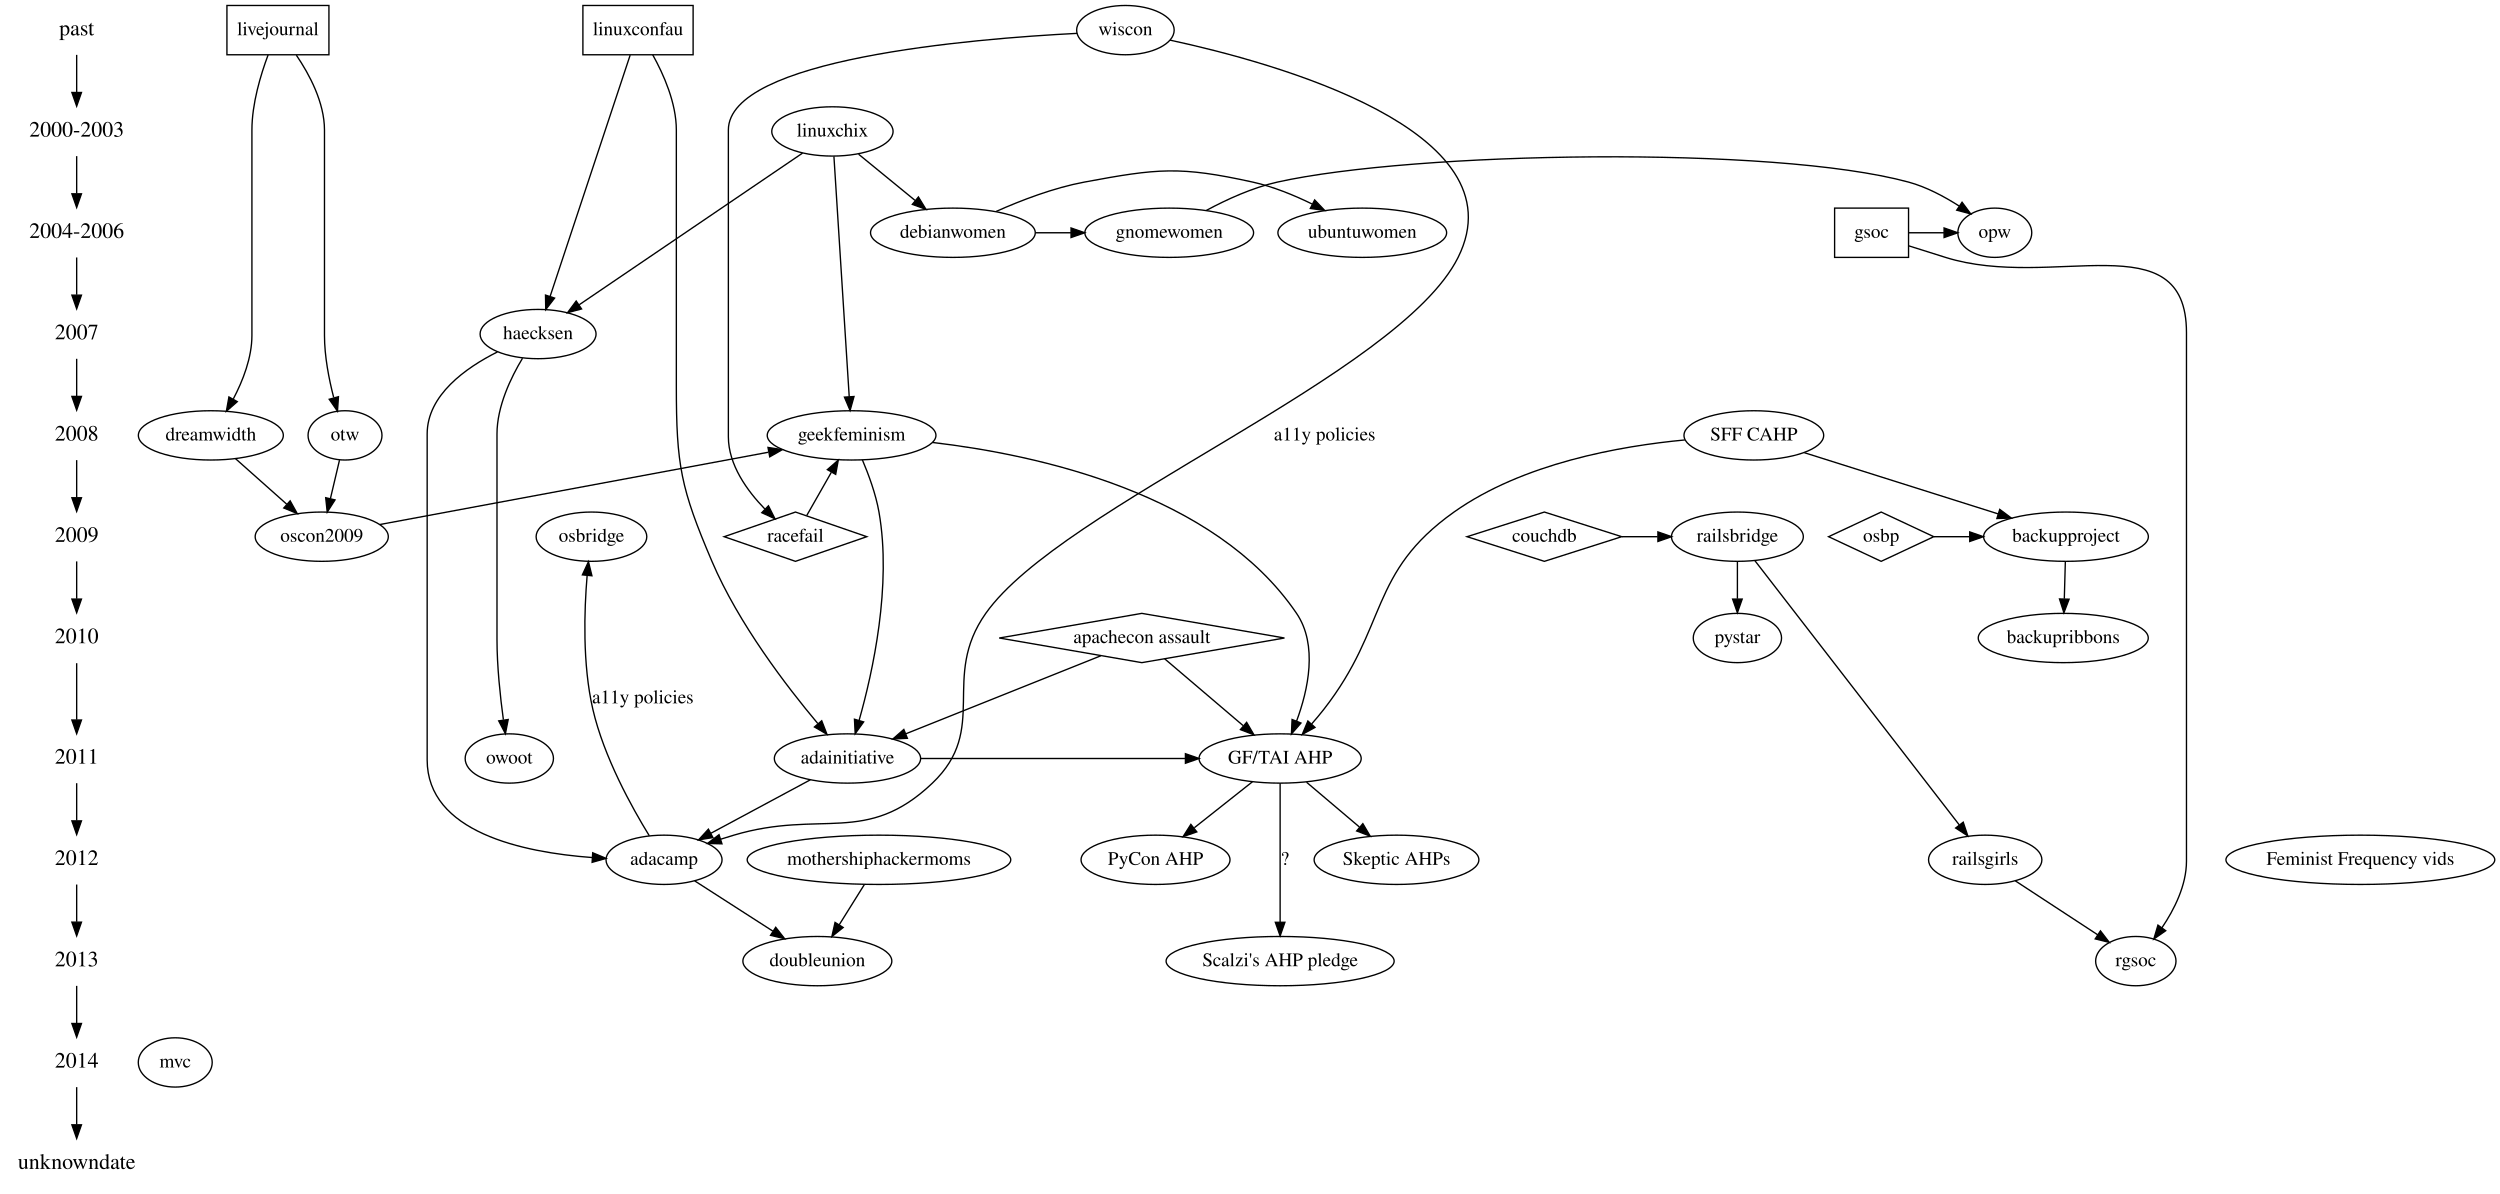
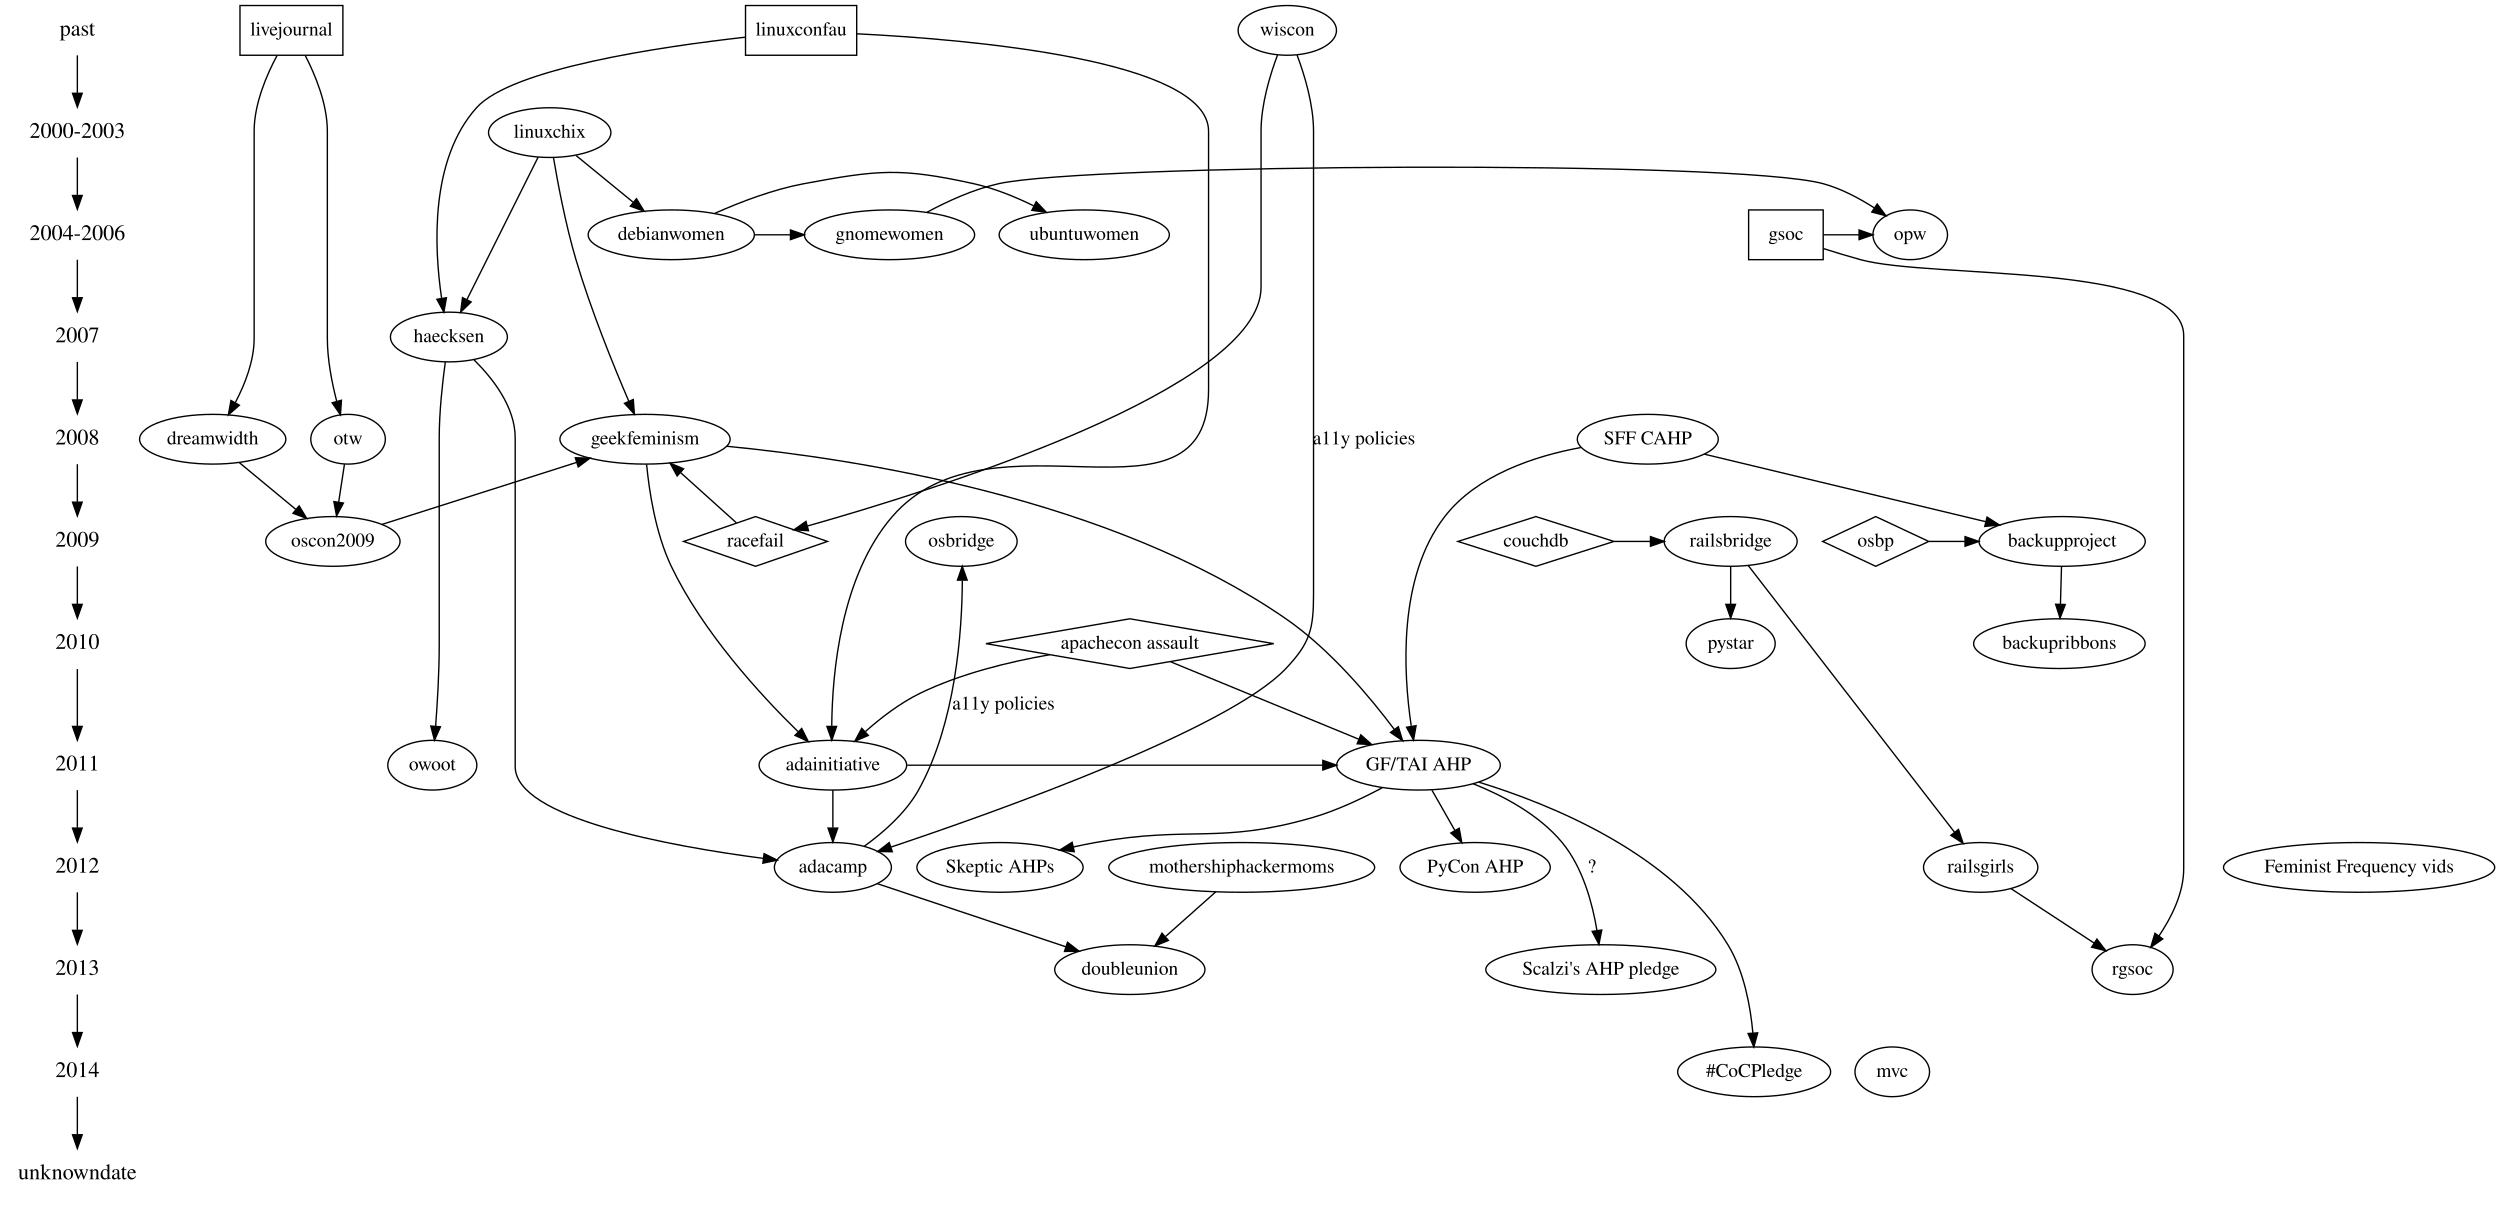
- <svg xmlns="http://www.w3.org/2000/svg" width="1826pt" height="872pt" viewBox="0.00 0.00 1826.00 872.00">
+ <svg xmlns="http://www.w3.org/2000/svg" width="1810pt" height="872pt" viewBox="0.00 0.00 1810.00 872.00">
  <g id="graph0" class="graph" transform="scale(1 1) rotate(0) translate(4 868)">
-     <polygon fill="white" stroke="white" points="-4,4 -4,-868 1822,-868 1822,4 -4,4" />
+     <polygon fill="white" stroke="white" points="-4,4 -4,-868 1806,-868 1806,4 -4,4" />
    <g id="node1" class="node">
      <text text-anchor="middle" x="52" y="-842.2" font-family="Times,serif" font-size="16.00">past</text>
    </g>
    <g id="node2" class="node">
      <text text-anchor="middle" x="52" y="-768.2" font-family="Times,serif" font-size="16.00">2000-2003</text>
    </g>
    <g id="edge1" class="edge">
      <path fill="none" stroke="black" d="M52,-827.937C52,-819.807 52,-809.876 52,-800.705" />
      <polygon fill="black" stroke="black" points="55.5,-800.441 52,-790.441 48.5,-800.441 55.5,-800.441" />
    </g>
    <g id="node3" class="node">
      <text text-anchor="middle" x="52" y="-694.2" font-family="Times,serif" font-size="16.00">2004-2006</text>
    </g>
    <g id="edge2" class="edge">
      <path fill="none" stroke="black" d="M52,-753.937C52,-745.807 52,-735.876 52,-726.705" />
      <polygon fill="black" stroke="black" points="55.5,-726.441 52,-716.441 48.5,-726.441 55.5,-726.441" />
    </g>
    <g id="node4" class="node">
      <text text-anchor="middle" x="52" y="-620.2" font-family="Times,serif" font-size="16.00">2007</text>
    </g>
    <g id="edge3" class="edge">
      <path fill="none" stroke="black" d="M52,-679.937C52,-671.807 52,-661.876 52,-652.705" />
      <polygon fill="black" stroke="black" points="55.5,-652.441 52,-642.441 48.5,-652.441 55.5,-652.441" />
    </g>
    <g id="node5" class="node">
      <text text-anchor="middle" x="52" y="-546.2" font-family="Times,serif" font-size="16.00">2008</text>
    </g>
    <g id="edge4" class="edge">
      <path fill="none" stroke="black" d="M52,-605.937C52,-597.807 52,-587.876 52,-578.705" />
      <polygon fill="black" stroke="black" points="55.5,-578.441 52,-568.441 48.5,-578.441 55.5,-578.441" />
    </g>
    <g id="node6" class="node">
      <text text-anchor="middle" x="52" y="-472.2" font-family="Times,serif" font-size="16.00">2009</text>
    </g>
    <g id="edge5" class="edge">
      <path fill="none" stroke="black" d="M52,-531.937C52,-523.807 52,-513.876 52,-504.705" />
      <polygon fill="black" stroke="black" points="55.5,-504.441 52,-494.441 48.5,-504.441 55.5,-504.441" />
    </g>
    <g id="node7" class="node">
      <text text-anchor="middle" x="52" y="-398.2" font-family="Times,serif" font-size="16.00">2010</text>
    </g>
    <g id="edge6" class="edge">
      <path fill="none" stroke="black" d="M52,-457.937C52,-449.807 52,-439.876 52,-430.705" />
      <polygon fill="black" stroke="black" points="55.5,-430.441 52,-420.441 48.5,-430.441 55.5,-430.441" />
    </g>
    <g id="node8" class="node">
      <text text-anchor="middle" x="52" y="-310.2" font-family="Times,serif" font-size="16.00">2011</text>
    </g>
    <g id="edge7" class="edge">
      <path fill="none" stroke="black" d="M52,-383.597C52,-371.746 52,-355.817 52,-342.292" />
      <polygon fill="black" stroke="black" points="55.5,-342.084 52,-332.084 48.5,-342.084 55.5,-342.084" />
    </g>
    <g id="node9" class="node">
      <text text-anchor="middle" x="52" y="-236.2" font-family="Times,serif" font-size="16.00">2012</text>
    </g>
    <g id="edge8" class="edge">
      <path fill="none" stroke="black" d="M52,-295.937C52,-287.807 52,-277.876 52,-268.705" />
      <polygon fill="black" stroke="black" points="55.5,-268.441 52,-258.441 48.5,-268.441 55.5,-268.441" />
    </g>
    <g id="node10" class="node">
      <text text-anchor="middle" x="52" y="-162.2" font-family="Times,serif" font-size="16.00">2013</text>
    </g>
    <g id="edge9" class="edge">
      <path fill="none" stroke="black" d="M52,-221.937C52,-213.807 52,-203.876 52,-194.705" />
      <polygon fill="black" stroke="black" points="55.5,-194.441 52,-184.441 48.5,-194.441 55.5,-194.441" />
    </g>
    <g id="node11" class="node">
      <text text-anchor="middle" x="52" y="-88.2" font-family="Times,serif" font-size="16.00">2014</text>
    </g>
    <g id="edge10" class="edge">
      <path fill="none" stroke="black" d="M52,-147.937C52,-139.807 52,-129.876 52,-120.705" />
      <polygon fill="black" stroke="black" points="55.5,-120.441 52,-110.441 48.5,-120.441 55.5,-120.441" />
    </g>
    <g id="node12" class="node">
      <text text-anchor="middle" x="52" y="-14.2" font-family="Times,serif" font-size="16.00">unknowndate</text>
    </g>
    <g id="edge11" class="edge">
      <path fill="none" stroke="black" d="M52,-73.937C52,-65.807 52,-55.876 52,-46.705" />
      <polygon fill="black" stroke="black" points="55.5,-46.441 52,-36.441 48.5,-46.441 55.5,-46.441" />
    </g>
    <g id="node13" class="node">
-       <polygon fill="none" stroke="black" points="236.25,-864 161.75,-864 161.75,-828 236.25,-828 236.25,-864" />
-       <text text-anchor="middle" x="199" y="-842.3" font-family="Times,serif" font-size="14.00">livejournal</text>
+       <polygon fill="none" stroke="black" points="244.25,-864 169.75,-864 169.75,-828 244.25,-828 244.25,-864" />
+       <text text-anchor="middle" x="207" y="-842.3" font-family="Times,serif" font-size="14.00">livejournal</text>
    </g>
    <g id="node25" class="node">
      <ellipse fill="none" stroke="black" cx="150" cy="-550" rx="52.944" ry="18" />
      <text text-anchor="middle" x="150" y="-546.3" font-family="Times,serif" font-size="14.00">dreamwidth</text>
    </g>
-     <g id="edge47" class="edge">
-       <path fill="none" stroke="black" d="M191.817,-827.875C186.436,-813.493 180,-792.263 180,-773 180,-773 180,-773 180,-623 180,-606.764 173.419,-589.943 166.422,-576.646" />
+     <g id="edge48" class="edge">
+       <path fill="none" stroke="black" d="M196.638,-827.918C189.024,-813.735 180,-792.758 180,-773 180,-773 180,-773 180,-623 180,-606.764 173.419,-589.943 166.422,-576.646" />
      <polygon fill="black" stroke="black" points="169.305,-574.633 161.342,-567.645 163.209,-578.074 169.305,-574.633" />
    </g>
    <g id="node26" class="node">
      <ellipse fill="none" stroke="black" cx="248" cy="-550" rx="27" ry="18" />
      <text text-anchor="middle" x="248" y="-546.3" font-family="Times,serif" font-size="14.00">otw</text>
    </g>
-     <g id="edge48" class="edge">
-       <path fill="none" stroke="black" d="M212.438,-827.723C221.941,-813.763 233,-793.183 233,-773 233,-773 233,-773 233,-623 233,-607.787 236.249,-591.138 239.723,-577.686" />
+     <g id="edge49" class="edge">
+       <path fill="none" stroke="black" d="M216.978,-827.871C224.31,-813.66 233,-792.669 233,-773 233,-773 233,-773 233,-623 233,-607.787 236.249,-591.138 239.723,-577.686" />
      <polygon fill="black" stroke="black" points="243.201,-578.242 242.5,-567.671 236.455,-576.372 243.201,-578.242" />
    </g>
    <g id="node14" class="node">
-       <ellipse fill="none" stroke="black" cx="818" cy="-846" rx="35.619" ry="18" />
-       <text text-anchor="middle" x="818" y="-842.3" font-family="Times,serif" font-size="14.00">wiscon</text>
+       <ellipse fill="none" stroke="black" cx="928" cy="-846" rx="35.619" ry="18" />
+       <text text-anchor="middle" x="928" y="-842.3" font-family="Times,serif" font-size="14.00">wiscon</text>
    </g>
    <g id="node28" class="node">
-       <polygon fill="none" stroke="black" points="577,-494 524.911,-476 577,-458 629.089,-476 577,-494" />
-       <text text-anchor="middle" x="577" y="-472.3" font-family="Times,serif" font-size="14.00">racefail</text>
+       <polygon fill="none" stroke="black" points="543,-494 490.911,-476 543,-458 595.089,-476 543,-494" />
+       <text text-anchor="middle" x="543" y="-472.3" font-family="Times,serif" font-size="14.00">racefail</text>
+     </g>
+     <g id="edge47" class="edge">
+       <path fill="none" stroke="black" d="M920.925,-828.164C915.523,-813.778 909,-792.392 909,-773 909,-773 909,-773 909,-660 909,-587.16 674.159,-513.593 580.704,-487.201" />
+       <polygon fill="black" stroke="black" points="581.383,-483.756 570.81,-484.434 579.498,-490.498 581.383,-483.756" />
+     </g>
+     <g id="node39" class="node">
+       <ellipse fill="none" stroke="black" cx="599" cy="-240" rx="42.37" ry="18" />
+       <text text-anchor="middle" x="599" y="-236.3" font-family="Times,serif" font-size="14.00">adacamp</text>
+     </g>
+     <g id="edge29" class="edge">
+       <path fill="none" stroke="black" d="M935.075,-828.164C940.477,-813.778 947,-792.392 947,-773 947,-773 947,-773 947,-438 947,-412.407 944.579,-402.6 927,-384 885.774,-340.379 719.903,-281.135 641.046,-254.706" />
+       <polygon fill="black" stroke="black" points="642.016,-251.34 631.423,-251.499 639.803,-257.981 642.016,-251.34" />
+       <text text-anchor="middle" x="983.5" y="-546.3" font-family="Times,serif" font-size="14.00">a11y policies</text>
+     </g>
+     <g id="node15" class="node">
+       <polygon fill="none" stroke="black" points="616.25,-864 535.75,-864 535.75,-828 616.25,-828 616.25,-864" />
+       <text text-anchor="middle" x="576" y="-842.3" font-family="Times,serif" font-size="14.00">linuxconfau</text>
+     </g>
+     <g id="node22" class="node">
+       <ellipse fill="none" stroke="black" cx="321" cy="-624" rx="42.346" ry="18" />
+       <text text-anchor="middle" x="321" y="-620.3" font-family="Times,serif" font-size="14.00">haecksen</text>
+     </g>
+     <g id="edge40" class="edge">
+       <path fill="none" stroke="black" d="M535.32,-841.043C475.084,-834.301 366.519,-818.472 341,-790 307.14,-752.222 310.355,-688.511 315.691,-652.305" />
+       <polygon fill="black" stroke="black" points="319.215,-652.445 317.377,-642.011 312.307,-651.314 319.215,-652.445" />
+     </g>
+     <g id="node36" class="node">
+       <ellipse fill="none" stroke="black" cx="599" cy="-314" rx="53.418" ry="18" />
+       <text text-anchor="middle" x="599" y="-310.3" font-family="Times,serif" font-size="14.00">adainitiative</text>
+     </g>
+     <g id="edge16" class="edge">
+       <path fill="none" stroke="black" d="M616.4,-843.534C697.193,-839.498 871,-824.796 871,-773 871,-773 871,-773 871,-586 871,-476.316 713.685,-577.018 642,-494 604.738,-450.847 598.527,-380.916 598.186,-342.481" />
+       <polygon fill="black" stroke="black" points="601.688,-342.091 598.232,-332.076 594.688,-342.06 601.688,-342.091" />
+     </g>
+     <g id="node16" class="node">
+       <ellipse fill="none" stroke="black" cx="394" cy="-772" rx="44.295" ry="18" />
+       <text text-anchor="middle" x="394" y="-768.3" font-family="Times,serif" font-size="14.00">linuxchix</text>
+     </g>
+     <g id="node21" class="node">
+       <ellipse fill="none" stroke="black" cx="482" cy="-698" rx="60.167" ry="18" />
+       <text text-anchor="middle" x="482" y="-694.3" font-family="Times,serif" font-size="14.00">debianwomen</text>
+     </g>
+     <g id="edge33" class="edge">
+       <path fill="none" stroke="black" d="M413.095,-755.377C425.151,-745.513 440.927,-732.605 454.341,-721.63" />
+       <polygon fill="black" stroke="black" points="456.81,-724.132 462.333,-715.091 452.377,-718.715 456.81,-724.132" />
+     </g>
+     <g id="edge39" class="edge">
+       <path fill="none" stroke="black" d="M385.626,-754.252C372.987,-728.975 348.933,-680.865 334.002,-651.004" />
+       <polygon fill="black" stroke="black" points="337.104,-649.381 329.501,-642.002 330.843,-652.512 337.104,-649.381" />
+     </g>
+     <g id="node24" class="node">
+       <ellipse fill="none" stroke="black" cx="463" cy="-550" rx="61.616" ry="18" />
+       <text text-anchor="middle" x="463" y="-546.3" font-family="Times,serif" font-size="14.00">geekfeminism</text>
+     </g>
+     <g id="edge12" class="edge">
+       <path fill="none" stroke="black" d="M396.687,-754.023C399.802,-735.588 405.487,-705.38 413,-680 423.713,-643.808 440.114,-603.442 451.183,-577.663" />
+       <polygon fill="black" stroke="black" points="454.514,-578.779 455.283,-568.212 448.092,-575.993 454.514,-578.779" />
+     </g>
+     <g id="node17" class="node">
+       <polygon fill="none" stroke="black" points="1316,-716 1262,-716 1262,-680 1316,-680 1316,-716" />
+       <text text-anchor="middle" x="1289" y="-694.3" font-family="Times,serif" font-size="14.00">gsoc</text>
+     </g>
+     <g id="node18" class="node">
+       <ellipse fill="none" stroke="black" cx="1379" cy="-698" rx="27" ry="18" />
+       <text text-anchor="middle" x="1379" y="-694.3" font-family="Times,serif" font-size="14.00">opw</text>
+     </g>
+     <g id="edge38" class="edge">
+       <path fill="none" stroke="black" d="M1316.07,-698C1324.67,-698 1333.27,-698 1341.87,-698" />
+       <polygon fill="black" stroke="black" points="1341.96,-701.5 1351.96,-698 1341.96,-694.5 1341.96,-701.5" />
+     </g>
+     <g id="node45" class="node">
+       <ellipse fill="none" stroke="black" cx="1540" cy="-166" rx="29.348" ry="18" />
+       <text text-anchor="middle" x="1540" y="-162.3" font-family="Times,serif" font-size="14.00">rgsoc</text>
    </g>
    <g id="edge46" class="edge">
-       <path fill="none" stroke="black" d="M782.73,-843.633C705.445,-839.678 528,-824.941 528,-773 528,-773 528,-773 528,-549 528,-528.524 541.712,-509.563 554.629,-496.245" />
-       <polygon fill="black" stroke="black" points="557.276,-498.553 562.032,-489.086 552.41,-493.521 557.276,-498.553" />
-     </g>
-     <g id="node39" class="node">
-       <ellipse fill="none" stroke="black" cx="481" cy="-240" rx="42.37" ry="18" />
-       <text text-anchor="middle" x="481" y="-236.3" font-family="Times,serif" font-size="14.00">adacamp</text>
+       <path fill="none" stroke="black" d="M1316.08,-688.044C1324.65,-685.325 1334.19,-682.42 1343,-680 1394.51,-665.859 1577,-678.417 1577,-625 1577,-625 1577,-625 1577,-239 1577,-221.361 1568.11,-203.712 1559.04,-190.302" />
+       <polygon fill="black" stroke="black" points="1561.84,-188.202 1553.15,-182.145 1556.17,-192.301 1561.84,-188.202" />
+     </g>
+     <g id="node19" class="node">
+       <ellipse fill="none" stroke="black" cx="781" cy="-698" rx="61.616" ry="18" />
+       <text text-anchor="middle" x="781" y="-694.3" font-family="Times,serif" font-size="14.00">ubuntuwomen</text>
+     </g>
+     <g id="node20" class="node">
+       <ellipse fill="none" stroke="black" cx="640" cy="-698" rx="61.616" ry="18" />
+       <text text-anchor="middle" x="640" y="-694.3" font-family="Times,serif" font-size="14.00">gnomewomen</text>
+     </g>
+     <g id="edge37" class="edge">
+       <path fill="none" stroke="black" d="M667.089,-714.306C681.869,-722.253 700.817,-730.953 719,-735 783.749,-749.412 1251.99,-752.406 1316,-735 1329,-731.464 1342.07,-724.489 1352.9,-717.54" />
+       <polygon fill="black" stroke="black" points="1355.09,-720.281 1361.42,-711.784 1351.18,-714.48 1355.09,-720.281" />
+     </g>
+     <g id="edge34" class="edge">
+       <path fill="none" stroke="black" d="M513.574,-713.556C531.898,-721.713 555.698,-730.851 578,-735 631.745,-744.999 647.611,-746.748 701,-735 715.792,-731.745 731.104,-725.476 744.324,-719.011" />
+       <polygon fill="black" stroke="black" points="746.225,-721.97 753.542,-714.308 743.044,-715.734 746.225,-721.97" />
+     </g>
+     <g id="edge35" class="edge">
+       <path fill="none" stroke="black" d="M542.484,-698C551.063,-698 559.642,-698 568.22,-698" />
+       <polygon fill="black" stroke="black" points="568.291,-701.5 578.291,-698 568.291,-694.5 568.291,-701.5" />
+     </g>
+     <g id="node38" class="node">
+       <ellipse fill="none" stroke="black" cx="309" cy="-314" rx="32.246" ry="18" />
+       <text text-anchor="middle" x="309" y="-310.3" font-family="Times,serif" font-size="14.00">owoot</text>
+     </g>
+     <g id="edge36" class="edge">
+       <path fill="none" stroke="black" d="M318.393,-605.879C316.403,-591.32 314,-569.838 314,-551 314,-551 314,-551 314,-401 314,-381.371 312.686,-359.263 311.405,-342.379" />
+       <polygon fill="black" stroke="black" points="314.87,-341.804 310.582,-332.116 307.892,-342.364 314.87,-341.804" />
+     </g>
+     <g id="edge41" class="edge">
+       <path fill="none" stroke="black" d="M339.147,-607.511C352.74,-594.103 369,-573.384 369,-551 369,-551 369,-551 369,-313 369,-275.639 480.925,-255.366 548.619,-246.521" />
+       <polygon fill="black" stroke="black" points="549.193,-249.977 558.674,-245.248 548.313,-243.032 549.193,-249.977" />
+     </g>
+     <g id="node23" class="node">
+       <ellipse fill="none" stroke="black" cx="1189" cy="-550" rx="51.019" ry="18" />
+       <text text-anchor="middle" x="1189" y="-546.3" font-family="Times,serif" font-size="14.00">SFF CAHP</text>
+     </g>
+     <g id="node32" class="node">
+       <ellipse fill="none" stroke="black" cx="1489" cy="-476" rx="60.167" ry="18" />
+       <text text-anchor="middle" x="1489" y="-472.3" font-family="Times,serif" font-size="14.00">backupproject</text>
+     </g>
+     <g id="edge22" class="edge">
+       <path fill="none" stroke="black" d="M1230.08,-539.14C1282.88,-526.47 1374.72,-504.428 1433.63,-490.288" />
+       <polygon fill="black" stroke="black" points="1434.61,-493.654 1443.51,-487.917 1432.97,-486.847 1434.61,-493.654" />
+     </g>
+     <g id="node37" class="node">
+       <ellipse fill="none" stroke="black" cx="1023" cy="-314" rx="59.217" ry="18" />
+       <text text-anchor="middle" x="1023" y="-310.3" font-family="Times,serif" font-size="14.00">GF/TAI AHP</text>
+     </g>
+     <g id="edge20" class="edge">
+       <path fill="none" stroke="black" d="M1140.55,-543.995C1107.44,-537.873 1065.45,-524.262 1042,-494 1007.94,-450.046 1012.05,-380.717 1017.72,-342.522" />
+       <polygon fill="black" stroke="black" points="1021.25,-342.609 1019.41,-332.175 1014.34,-341.48 1021.25,-342.609" />
+     </g>
+     <g id="edge15" class="edge">
+       <path fill="none" stroke="black" d="M464.143,-531.787C465.944,-512.885 470.518,-482.027 482,-458 504.784,-410.321 546.695,-364.789 573.681,-338.385" />
+       <polygon fill="black" stroke="black" points="576.428,-340.598 581.203,-331.141 571.572,-335.556 576.428,-340.598" />
+     </g>
+     <g id="edge18" class="edge">
+       <path fill="none" stroke="black" d="M522.042,-544.911C615.589,-535.895 800.238,-507.543 927,-420 959.039,-397.873 988.022,-363.182 1005.56,-339.791" />
+       <polygon fill="black" stroke="black" points="1008.39,-341.858 1011.49,-331.728 1002.75,-337.711 1008.39,-341.858" />
+     </g>
+     <g id="node27" class="node">
+       <ellipse fill="none" stroke="black" cx="237" cy="-476" rx="48.618" ry="18" />
+       <text text-anchor="middle" x="237" y="-472.3" font-family="Times,serif" font-size="14.00">oscon2009</text>
+     </g>
+     <g id="edge50" class="edge">
+       <path fill="none" stroke="black" d="M169.308,-533.021C181.33,-523.071 196.968,-510.13 210.183,-499.193" />
+       <polygon fill="black" stroke="black" points="212.573,-501.759 218.045,-492.687 208.11,-496.366 212.573,-501.759" />
+     </g>
+     <g id="edge51" class="edge">
+       <path fill="none" stroke="black" d="M245.393,-531.937C244.138,-523.719 242.601,-513.66 241.187,-504.406" />
+       <polygon fill="black" stroke="black" points="244.635,-503.797 239.665,-494.441 237.715,-504.855 244.635,-503.797" />
+     </g>
+     <g id="edge52" class="edge">
+       <path fill="none" stroke="black" d="M272.399,-488.278C310.337,-500.364 370.848,-519.642 413.494,-533.228" />
+       <polygon fill="black" stroke="black" points="412.525,-536.593 423.116,-536.294 414.65,-529.923 412.525,-536.593" />
+     </g>
+     <g id="edge13" class="edge">
+       <path fill="none" stroke="black" d="M529.154,-489.462C518.045,-499.459 502.146,-513.768 488.719,-525.853" />
+       <polygon fill="black" stroke="black" points="486.245,-523.371 481.153,-532.662 490.928,-528.574 486.245,-523.371" />
+     </g>
+     <g id="node29" class="node">
+       <polygon fill="none" stroke="black" points="1108,-494 1051.52,-476 1108,-458 1164.48,-476 1108,-494" />
+       <text text-anchor="middle" x="1108" y="-472.3" font-family="Times,serif" font-size="14.00">couchdb</text>
+     </g>
+     <g id="node30" class="node">
+       <ellipse fill="none" stroke="black" cx="1249" cy="-476" rx="48.144" ry="18" />
+       <text text-anchor="middle" x="1249" y="-472.3" font-family="Times,serif" font-size="14.00">railsbridge</text>
+     </g>
+     <g id="edge42" class="edge">
+       <path fill="none" stroke="black" d="M1164.73,-476C1173.41,-476 1182.08,-476 1190.76,-476" />
+       <polygon fill="black" stroke="black" points="1190.94,-479.5 1200.94,-476 1190.94,-472.5 1190.94,-479.5" />
+     </g>
+     <g id="node40" class="node">
+       <ellipse fill="none" stroke="black" cx="1430" cy="-240" rx="41.394" ry="18" />
+       <text text-anchor="middle" x="1430" y="-236.3" font-family="Times,serif" font-size="14.00">railsgirls</text>
+     </g>
+     <g id="edge44" class="edge">
+       <path fill="none" stroke="black" d="M1261.73,-458.546C1293.08,-418.015 1374.15,-313.199 1411.12,-265.403" />
+       <polygon fill="black" stroke="black" points="1413.94,-267.488 1417.29,-257.436 1408.4,-263.205 1413.94,-267.488" />
+     </g>
+     <g id="node50" class="node">
+       <ellipse fill="none" stroke="black" cx="1249" cy="-402" rx="32.246" ry="18" />
+       <text text-anchor="middle" x="1249" y="-398.3" font-family="Times,serif" font-size="14.00">pystar</text>
+     </g>
+     <g id="edge43" class="edge">
+       <path fill="none" stroke="black" d="M1249,-457.937C1249,-449.807 1249,-439.876 1249,-430.705" />
+       <polygon fill="black" stroke="black" points="1252.5,-430.441 1249,-420.441 1245.5,-430.441 1252.5,-430.441" />
+     </g>
+     <g id="node31" class="node">
+       <polygon fill="none" stroke="black" points="1354,-494 1315.59,-476 1354,-458 1392.41,-476 1354,-494" />
+       <text text-anchor="middle" x="1354" y="-472.3" font-family="Times,serif" font-size="14.00">osbp</text>
+     </g>
+     <g id="edge21" class="edge">
+       <path fill="none" stroke="black" d="M1392.5,-476C1401.17,-476 1409.84,-476 1418.51,-476" />
+       <polygon fill="black" stroke="black" points="1418.69,-479.5 1428.69,-476 1418.69,-472.5 1418.69,-479.5" />
+     </g>
+     <g id="node35" class="node">
+       <ellipse fill="none" stroke="black" cx="1487" cy="-402" rx="62.092" ry="18" />
+       <text text-anchor="middle" x="1487" y="-398.3" font-family="Times,serif" font-size="14.00">backupribbons</text>
+     </g>
+     <g id="edge23" class="edge">
+       <path fill="none" stroke="black" d="M1488.53,-457.937C1488.3,-449.807 1488.02,-439.876 1487.77,-430.705" />
+       <polygon fill="black" stroke="black" points="1491.26,-430.34 1487.48,-420.441 1484.26,-430.534 1491.26,-430.34" />
+     </g>
+     <g id="node33" class="node">
+       <ellipse fill="none" stroke="black" cx="692" cy="-476" rx="40.42" ry="18" />
+       <text text-anchor="middle" x="692" y="-472.3" font-family="Times,serif" font-size="14.00">osbridge</text>
+     </g>
+     <g id="node34" class="node">
+       <polygon fill="none" stroke="black" points="814,-420 709.823,-402 814,-384 918.177,-402 814,-420" />
+       <text text-anchor="middle" x="814" y="-398.3" font-family="Times,serif" font-size="14.00">apachecon assault</text>
+     </g>
+     <g id="edge14" class="edge">
+       <path fill="none" stroke="black" d="M755.982,-393.977C726.73,-388.886 691.334,-380.294 662,-366 647.647,-359.006 633.641,-348.194 622.495,-338.321" />
+       <polygon fill="black" stroke="black" points="624.653,-335.551 614.919,-331.367 619.919,-340.708 624.653,-335.551" />
+     </g>
+     <g id="edge17" class="edge">
+       <path fill="none" stroke="black" d="M843.501,-388.861C879.023,-374.244 938.982,-349.572 979.738,-332.802" />
+       <polygon fill="black" stroke="black" points="981.232,-335.972 989.147,-328.93 978.568,-329.498 981.232,-335.972" />
+     </g>
+     <g id="edge19" class="edge">
+       <path fill="none" stroke="black" d="M652.828,-314C753.117,-314 853.407,-314 953.696,-314" />
+       <polygon fill="black" stroke="black" points="953.715,-317.5 963.715,-314 953.715,-310.5 953.715,-317.5" />
    </g>
    <g id="edge28" class="edge">
-       <path fill="none" stroke="black" d="M850.591,-838.685C926.883,-822.233 1107.24,-772.756 1061,-680 1018.17,-594.085 771.376,-498.419 716,-420 682.675,-372.808 718.828,-335.851 677,-296 628.766,-250.046 595.857,-276.988 532,-258 528.869,-257.069 525.641,-256.075 522.4,-255.052" />
-       <polygon fill="black" stroke="black" points="523.32,-251.671 512.729,-251.933 521.172,-258.333 523.32,-251.671" />
-       <text text-anchor="middle" x="963.5" y="-546.3" font-family="Times,serif" font-size="14.00">a11y policies</text>
-     </g>
-     <g id="node15" class="node">
-       <polygon fill="none" stroke="black" points="502.25,-864 421.75,-864 421.75,-828 502.25,-828 502.25,-864" />
-       <text text-anchor="middle" x="462" y="-842.3" font-family="Times,serif" font-size="14.00">linuxconfau</text>
-     </g>
-     <g id="node22" class="node">
-       <ellipse fill="none" stroke="black" cx="389" cy="-624" rx="42.346" ry="18" />
-       <text text-anchor="middle" x="389" y="-620.3" font-family="Times,serif" font-size="14.00">haecksen</text>
-     </g>
-     <g id="edge39" class="edge">
-       <path fill="none" stroke="black" d="M456.272,-827.737C443.554,-789.409 412.892,-697.004 397.755,-651.385" />
-       <polygon fill="black" stroke="black" points="401.073,-650.27 394.601,-641.881 394.429,-652.474 401.073,-650.27" />
-     </g>
-     <g id="node36" class="node">
-       <ellipse fill="none" stroke="black" cx="615" cy="-314" rx="53.418" ry="18" />
-       <text text-anchor="middle" x="615" y="-310.3" font-family="Times,serif" font-size="14.00">adainitiative</text>
-     </g>
-     <g id="edge16" class="edge">
-       <path fill="none" stroke="black" d="M472.745,-827.967C480.642,-813.813 490,-792.85 490,-773 490,-773 490,-773 490,-586 490,-527.949 493.235,-511.401 516,-458 535.423,-412.438 570.601,-366.553 593.369,-339.466" />
-       <polygon fill="black" stroke="black" points="596.18,-341.564 600.006,-331.684 590.854,-337.022 596.18,-341.564" />
-     </g>
-     <g id="node16" class="node">
-       <ellipse fill="none" stroke="black" cx="604" cy="-772" rx="44.295" ry="18" />
-       <text text-anchor="middle" x="604" y="-768.3" font-family="Times,serif" font-size="14.00">linuxchix</text>
-     </g>
-     <g id="node21" class="node">
-       <ellipse fill="none" stroke="black" cx="692" cy="-698" rx="60.167" ry="18" />
-       <text text-anchor="middle" x="692" y="-694.3" font-family="Times,serif" font-size="14.00">debianwomen</text>
+       <path fill="none" stroke="black" d="M599,-295.937C599,-287.807 599,-277.876 599,-268.705" />
+       <polygon fill="black" stroke="black" points="602.5,-268.441 599,-258.441 595.5,-268.441 602.5,-268.441" />
+     </g>
+     <g id="node41" class="node">
+       <ellipse fill="none" stroke="black" cx="720" cy="-240" rx="60.167" ry="18" />
+       <text text-anchor="middle" x="720" y="-236.3" font-family="Times,serif" font-size="14.00">Skeptic AHPs</text>
+     </g>
+     <g id="edge25" class="edge">
+       <path fill="none" stroke="black" d="M996.789,-297.702C982.287,-289.941 963.669,-281.101 946,-276 878.521,-256.52 858.127,-270.426 789,-258 783.894,-257.082 778.604,-256.007 773.329,-254.852" />
+       <polygon fill="black" stroke="black" points="773.781,-251.365 763.252,-252.55 772.222,-258.189 773.781,-251.365" />
+     </g>
+     <g id="node42" class="node">
+       <ellipse fill="none" stroke="black" cx="1064" cy="-240" rx="54.392" ry="18" />
+       <text text-anchor="middle" x="1064" y="-236.3" font-family="Times,serif" font-size="14.00">PyCon AHP</text>
+     </g>
+     <g id="edge24" class="edge">
+       <path fill="none" stroke="black" d="M1032.72,-295.937C1037.67,-287.239 1043.8,-276.48 1049.31,-266.795" />
+       <polygon fill="black" stroke="black" points="1052.45,-268.362 1054.35,-257.941 1046.36,-264.898 1052.45,-268.362" />
+     </g>
+     <g id="node46" class="node">
+       <ellipse fill="none" stroke="black" cx="1155" cy="-166" rx="83.289" ry="18" />
+       <text text-anchor="middle" x="1155" y="-162.3" font-family="Times,serif" font-size="14.00">Scalzi's AHP pledge</text>
+     </g>
+     <g id="edge27" class="edge">
+       <path fill="none" stroke="black" d="M1062.5,-300.605C1084.33,-291.89 1110.33,-278.14 1127,-258 1141.94,-239.95 1148.92,-213.989 1152.17,-194.412" />
+       <polygon fill="black" stroke="black" points="1155.67,-194.678 1153.63,-184.283 1148.74,-193.685 1155.67,-194.678" />
+       <text text-anchor="middle" x="1148.5" y="-236.3" font-family="Times,serif" font-size="14.00">?</text>
+     </g>
+     <g id="node48" class="node">
+       <ellipse fill="none" stroke="black" cx="1266" cy="-92" rx="55.368" ry="18" />
+       <text text-anchor="middle" x="1266" y="-88.3" font-family="Times,serif" font-size="14.00">#CoCPledge</text>
+     </g>
+     <g id="edge26" class="edge">
+       <path fill="none" stroke="black" d="M1066.56,-301.742C1119.54,-285.497 1206.86,-249.927 1247,-184 1258.77,-164.666 1263.35,-139.203 1265.08,-120.129" />
+       <polygon fill="black" stroke="black" points="1268.58,-120.222 1265.79,-110.001 1261.6,-119.732 1268.58,-120.222" />
+     </g>
+     <g id="edge30" class="edge">
+       <path fill="none" stroke="black" d="M621.734,-255.312C635.315,-265.09 651.686,-279.283 661,-296 687.988,-344.439 692.528,-410.77 692.724,-447.572" />
+       <polygon fill="black" stroke="black" points="689.222,-447.974 692.666,-457.993 696.222,-448.013 689.222,-447.974" />
+       <text text-anchor="middle" x="722.5" y="-354.3" font-family="Times,serif" font-size="14.00">a11y policies</text>
+     </g>
+     <g id="node44" class="node">
+       <ellipse fill="none" stroke="black" cx="814" cy="-166" rx="54.392" ry="18" />
+       <text text-anchor="middle" x="814" y="-162.3" font-family="Times,serif" font-size="14.00">doubleunion</text>
+     </g>
+     <g id="edge31" class="edge">
+       <path fill="none" stroke="black" d="M631.188,-228.221C667.41,-216.091 726.558,-196.283 767.729,-182.495" />
+       <polygon fill="black" stroke="black" points="768.893,-185.797 777.264,-179.302 766.67,-179.159 768.893,-185.797" />
+     </g>
+     <g id="edge45" class="edge">
+       <path fill="none" stroke="black" d="M1452,-224.603C1469.32,-213.266 1493.57,-197.394 1512.22,-185.181" />
+       <polygon fill="black" stroke="black" points="1514.17,-188.091 1520.62,-179.686 1510.34,-182.234 1514.17,-188.091" />
+     </g>
+     <g id="node43" class="node">
+       <ellipse fill="none" stroke="black" cx="1704" cy="-240" rx="98.188" ry="18" />
+       <text text-anchor="middle" x="1704" y="-236.3" font-family="Times,serif" font-size="14.00">Feminist Frequency vids</text>
+     </g>
+     <g id="node47" class="node">
+       <ellipse fill="none" stroke="black" cx="1366" cy="-92" rx="27" ry="18" />
+       <text text-anchor="middle" x="1366" y="-88.3" font-family="Times,serif" font-size="14.00">mvc</text>
+     </g>
+     <g id="node49" class="node">
+       <ellipse fill="none" stroke="black" cx="895" cy="-240" rx="96.263" ry="18" />
+       <text text-anchor="middle" x="895" y="-236.3" font-family="Times,serif" font-size="14.00">mothershiphackermoms</text>
    </g>
    <g id="edge32" class="edge">
-       <path fill="none" stroke="black" d="M623.095,-755.377C635.151,-745.513 650.927,-732.605 664.341,-721.63" />
-       <polygon fill="black" stroke="black" points="666.81,-724.132 672.333,-715.091 662.377,-718.715 666.81,-724.132" />
-     </g>
-     <g id="edge38" class="edge">
-       <path fill="none" stroke="black" d="M582.201,-756.197C543.55,-729.95 462.952,-675.219 419.06,-645.413" />
-       <polygon fill="black" stroke="black" points="420.776,-642.347 410.537,-639.625 416.843,-648.138 420.776,-642.347" />
-     </g>
-     <g id="node24" class="node">
-       <ellipse fill="none" stroke="black" cx="618" cy="-550" rx="61.616" ry="18" />
-       <text text-anchor="middle" x="618" y="-546.3" font-family="Times,serif" font-size="14.00">geekfeminism</text>
-     </g>
-     <g id="edge12" class="edge">
-       <path fill="none" stroke="black" d="M605.099,-753.737C607.521,-715.664 613.34,-624.231 616.263,-578.301" />
-       <polygon fill="black" stroke="black" points="619.764,-578.385 616.907,-568.183 612.778,-577.94 619.764,-578.385" />
-     </g>
-     <g id="node17" class="node">
-       <polygon fill="none" stroke="black" points="1390,-716 1336,-716 1336,-680 1390,-680 1390,-716" />
-       <text text-anchor="middle" x="1363" y="-694.3" font-family="Times,serif" font-size="14.00">gsoc</text>
-     </g>
-     <g id="node18" class="node">
-       <ellipse fill="none" stroke="black" cx="1453" cy="-698" rx="27" ry="18" />
-       <text text-anchor="middle" x="1453" y="-694.3" font-family="Times,serif" font-size="14.00">opw</text>
-     </g>
-     <g id="edge37" class="edge">
-       <path fill="none" stroke="black" d="M1390.07,-698C1398.67,-698 1407.27,-698 1415.87,-698" />
-       <polygon fill="black" stroke="black" points="1415.96,-701.5 1425.96,-698 1415.96,-694.5 1415.96,-701.5" />
-     </g>
-     <g id="node45" class="node">
-       <ellipse fill="none" stroke="black" cx="1556" cy="-166" rx="29.348" ry="18" />
-       <text text-anchor="middle" x="1556" y="-162.3" font-family="Times,serif" font-size="14.00">rgsoc</text>
-     </g>
-     <g id="edge45" class="edge">
-       <path fill="none" stroke="black" d="M1390.19,-688.428C1398.77,-685.727 1408.28,-682.736 1417,-680 1495.2,-655.473 1593,-706.953 1593,-625 1593,-625 1593,-625 1593,-239 1593,-221.361 1584.11,-203.712 1575.04,-190.302" />
-       <polygon fill="black" stroke="black" points="1577.84,-188.202 1569.15,-182.145 1572.17,-192.301 1577.84,-188.202" />
-     </g>
-     <g id="node19" class="node">
-       <ellipse fill="none" stroke="black" cx="991" cy="-698" rx="61.616" ry="18" />
-       <text text-anchor="middle" x="991" y="-694.3" font-family="Times,serif" font-size="14.00">ubuntuwomen</text>
-     </g>
-     <g id="node20" class="node">
-       <ellipse fill="none" stroke="black" cx="850" cy="-698" rx="61.616" ry="18" />
-       <text text-anchor="middle" x="850" y="-694.3" font-family="Times,serif" font-size="14.00">gnomewomen</text>
-     </g>
-     <g id="edge36" class="edge">
-       <path fill="none" stroke="black" d="M877.089,-714.306C891.869,-722.253 910.817,-730.953 929,-735 1029,-757.257 1291.15,-761.882 1390,-735 1403,-731.464 1416.07,-724.489 1426.9,-717.54" />
-       <polygon fill="black" stroke="black" points="1429.09,-720.281 1435.42,-711.784 1425.18,-714.48 1429.09,-720.281" />
-     </g>
-     <g id="edge33" class="edge">
-       <path fill="none" stroke="black" d="M723.574,-713.556C741.898,-721.713 765.698,-730.851 788,-735 841.745,-744.999 857.611,-746.748 911,-735 925.792,-731.745 941.104,-725.476 954.324,-719.011" />
-       <polygon fill="black" stroke="black" points="956.225,-721.97 963.542,-714.308 953.044,-715.734 956.225,-721.97" />
-     </g>
-     <g id="edge34" class="edge">
-       <path fill="none" stroke="black" d="M752.484,-698C761.063,-698 769.642,-698 778.22,-698" />
-       <polygon fill="black" stroke="black" points="778.291,-701.5 788.291,-698 778.291,-694.5 778.291,-701.5" />
-     </g>
-     <g id="node38" class="node">
-       <ellipse fill="none" stroke="black" cx="368" cy="-314" rx="32.246" ry="18" />
-       <text text-anchor="middle" x="368" y="-310.3" font-family="Times,serif" font-size="14.00">owoot</text>
-     </g>
-     <g id="edge35" class="edge">
-       <path fill="none" stroke="black" d="M377.658,-606.355C369.163,-592.258 359,-571.177 359,-551 359,-551 359,-551 359,-401 359,-381.297 361.366,-359.191 363.671,-342.326" />
-       <polygon fill="black" stroke="black" points="367.186,-342.476 365.152,-332.078 360.258,-341.474 367.186,-342.476" />
-     </g>
-     <g id="edge40" class="edge">
-       <path fill="none" stroke="black" d="M359.299,-610.937C336.181,-599.356 308,-579.411 308,-551 308,-551 308,-551 308,-313 308,-260.195 377.55,-245.407 428.453,-241.655" />
-       <polygon fill="black" stroke="black" points="428.912,-245.133 438.679,-241.027 428.484,-238.146 428.912,-245.133" />
-     </g>
-     <g id="node23" class="node">
-       <ellipse fill="none" stroke="black" cx="1277" cy="-550" rx="51.019" ry="18" />
-       <text text-anchor="middle" x="1277" y="-546.3" font-family="Times,serif" font-size="14.00">SFF CAHP</text>
-     </g>
-     <g id="node32" class="node">
-       <ellipse fill="none" stroke="black" cx="1505" cy="-476" rx="60.167" ry="18" />
-       <text text-anchor="middle" x="1505" y="-472.3" font-family="Times,serif" font-size="14.00">backupproject</text>
-     </g>
-     <g id="edge22" class="edge">
-       <path fill="none" stroke="black" d="M1313.89,-537.352C1352.35,-525.204 1412.88,-506.092 1455.49,-492.636" />
-       <polygon fill="black" stroke="black" points="1456.62,-495.949 1465.1,-489.6 1454.51,-489.274 1456.62,-495.949" />
-     </g>
-     <g id="node37" class="node">
-       <ellipse fill="none" stroke="black" cx="931" cy="-314" rx="59.217" ry="18" />
-       <text text-anchor="middle" x="931" y="-310.3" font-family="Times,serif" font-size="14.00">GF/TAI AHP</text>
-     </g>
-     <g id="edge20" class="edge">
-       <path fill="none" stroke="black" d="M1226.6,-546.659C1179.2,-542.222 1108.2,-529.602 1058,-494 995.457,-449.648 1010.13,-410.481 963,-350 960.191,-346.396 957.097,-342.709 953.972,-339.145" />
-       <polygon fill="black" stroke="black" points="956.479,-336.7 947.182,-331.619 951.282,-341.389 956.479,-336.7" />
-     </g>
-     <g id="edge15" class="edge">
-       <path fill="none" stroke="black" d="M625.894,-532.085C630.428,-521.418 635.673,-507.208 638,-494 647.434,-440.449 633.507,-377.241 623.557,-342.08" />
-       <polygon fill="black" stroke="black" points="626.805,-340.717 620.627,-332.11 620.089,-342.691 626.805,-340.717" />
-     </g>
-     <g id="edge18" class="edge">
-       <path fill="none" stroke="black" d="M677.098,-544.826C753.364,-535.9 883.325,-507.891 943,-420 958.711,-396.86 951.456,-364.047 943.015,-341.286" />
-       <polygon fill="black" stroke="black" points="946.226,-339.889 939.261,-331.905 939.728,-342.49 946.226,-339.889" />
-     </g>
-     <g id="node27" class="node">
-       <ellipse fill="none" stroke="black" cx="231" cy="-476" rx="48.618" ry="18" />
-       <text text-anchor="middle" x="231" y="-472.3" font-family="Times,serif" font-size="14.00">oscon2009</text>
-     </g>
-     <g id="edge49" class="edge">
-       <path fill="none" stroke="black" d="M167.977,-533.021C178.988,-523.233 193.256,-510.55 205.431,-499.728" />
-       <polygon fill="black" stroke="black" points="207.925,-502.194 213.074,-492.934 203.274,-496.962 207.925,-502.194" />
-     </g>
-     <g id="edge50" class="edge">
-       <path fill="none" stroke="black" d="M243.971,-531.937C241.981,-523.508 239.534,-513.143 237.303,-503.696" />
-       <polygon fill="black" stroke="black" points="240.704,-502.869 235,-493.941 233.892,-504.477 240.704,-502.869" />
-     </g>
-     <g id="edge51" class="edge">
-       <path fill="none" stroke="black" d="M273.291,-484.868C341.971,-497.646 478.018,-522.957 557.109,-537.671" />
-       <polygon fill="black" stroke="black" points="556.935,-541.199 567.407,-539.587 558.215,-534.317 556.935,-541.199" />
-     </g>
-     <g id="edge13" class="edge">
-       <path fill="none" stroke="black" d="M585.263,-491.511C590.407,-500.544 597.172,-512.424 603.216,-523.038" />
-       <polygon fill="black" stroke="black" points="600.294,-524.979 608.284,-531.937 606.377,-521.515 600.294,-524.979" />
-     </g>
-     <g id="node29" class="node">
-       <polygon fill="none" stroke="black" points="1124,-494 1067.52,-476 1124,-458 1180.48,-476 1124,-494" />
-       <text text-anchor="middle" x="1124" y="-472.3" font-family="Times,serif" font-size="14.00">couchdb</text>
-     </g>
-     <g id="node30" class="node">
-       <ellipse fill="none" stroke="black" cx="1265" cy="-476" rx="48.144" ry="18" />
-       <text text-anchor="middle" x="1265" y="-472.3" font-family="Times,serif" font-size="14.00">railsbridge</text>
-     </g>
-     <g id="edge41" class="edge">
-       <path fill="none" stroke="black" d="M1180.73,-476C1189.41,-476 1198.08,-476 1206.76,-476" />
-       <polygon fill="black" stroke="black" points="1206.94,-479.5 1216.94,-476 1206.94,-472.5 1206.94,-479.5" />
-     </g>
-     <g id="node40" class="node">
-       <ellipse fill="none" stroke="black" cx="1446" cy="-240" rx="41.394" ry="18" />
-       <text text-anchor="middle" x="1446" y="-236.3" font-family="Times,serif" font-size="14.00">railsgirls</text>
-     </g>
-     <g id="edge43" class="edge">
-       <path fill="none" stroke="black" d="M1277.73,-458.546C1309.08,-418.015 1390.15,-313.199 1427.12,-265.403" />
-       <polygon fill="black" stroke="black" points="1429.94,-267.488 1433.29,-257.436 1424.4,-263.205 1429.94,-267.488" />
-     </g>
-     <g id="node49" class="node">
-       <ellipse fill="none" stroke="black" cx="1265" cy="-402" rx="32.246" ry="18" />
-       <text text-anchor="middle" x="1265" y="-398.3" font-family="Times,serif" font-size="14.00">pystar</text>
-     </g>
-     <g id="edge42" class="edge">
-       <path fill="none" stroke="black" d="M1265,-457.937C1265,-449.807 1265,-439.876 1265,-430.705" />
-       <polygon fill="black" stroke="black" points="1268.5,-430.441 1265,-420.441 1261.5,-430.441 1268.5,-430.441" />
-     </g>
-     <g id="node31" class="node">
-       <polygon fill="none" stroke="black" points="1370,-494 1331.59,-476 1370,-458 1408.41,-476 1370,-494" />
-       <text text-anchor="middle" x="1370" y="-472.3" font-family="Times,serif" font-size="14.00">osbp</text>
-     </g>
-     <g id="edge21" class="edge">
-       <path fill="none" stroke="black" d="M1408.5,-476C1417.17,-476 1425.84,-476 1434.51,-476" />
-       <polygon fill="black" stroke="black" points="1434.69,-479.5 1444.69,-476 1434.69,-472.5 1434.69,-479.5" />
-     </g>
-     <g id="node35" class="node">
-       <ellipse fill="none" stroke="black" cx="1503" cy="-402" rx="62.092" ry="18" />
-       <text text-anchor="middle" x="1503" y="-398.3" font-family="Times,serif" font-size="14.00">backupribbons</text>
-     </g>
-     <g id="edge23" class="edge">
-       <path fill="none" stroke="black" d="M1504.53,-457.937C1504.3,-449.807 1504.02,-439.876 1503.77,-430.705" />
-       <polygon fill="black" stroke="black" points="1507.26,-430.34 1503.48,-420.441 1500.26,-430.534 1507.26,-430.34" />
-     </g>
-     <g id="node33" class="node">
-       <ellipse fill="none" stroke="black" cx="428" cy="-476" rx="40.42" ry="18" />
-       <text text-anchor="middle" x="428" y="-472.3" font-family="Times,serif" font-size="14.00">osbridge</text>
-     </g>
-     <g id="node34" class="node">
-       <polygon fill="none" stroke="black" points="830,-420 725.823,-402 830,-384 934.177,-402 830,-420" />
-       <text text-anchor="middle" x="830" y="-398.3" font-family="Times,serif" font-size="14.00">apachecon assault</text>
-     </g>
-     <g id="edge14" class="edge">
-       <path fill="none" stroke="black" d="M800.105,-389.042C763.068,-374.227 699.714,-348.885 657.599,-332.04" />
-       <polygon fill="black" stroke="black" points="658.751,-328.731 648.167,-328.267 656.152,-335.23 658.751,-328.731" />
-     </g>
-     <g id="edge17" class="edge">
-       <path fill="none" stroke="black" d="M846.678,-386.799C862.226,-373.56 885.69,-353.58 903.922,-338.056" />
-       <polygon fill="black" stroke="black" points="906.539,-340.425 911.884,-331.277 902.001,-335.095 906.539,-340.425" />
-     </g>
-     <g id="edge19" class="edge">
-       <path fill="none" stroke="black" d="M668.695,-314C732.968,-314 797.24,-314 861.512,-314" />
-       <polygon fill="black" stroke="black" points="861.828,-317.5 871.828,-314 861.828,-310.5 861.828,-317.5" />
-     </g>
-     <g id="edge27" class="edge">
-       <path fill="none" stroke="black" d="M587.883,-298.43C566.912,-287.162 537.745,-271.49 515.177,-259.364" />
-       <polygon fill="black" stroke="black" points="516.729,-256.224 506.263,-254.574 513.416,-262.391 516.729,-256.224" />
-     </g>
-     <g id="node41" class="node">
-       <ellipse fill="none" stroke="black" cx="1016" cy="-240" rx="60.167" ry="18" />
-       <text text-anchor="middle" x="1016" y="-236.3" font-family="Times,serif" font-size="14.00">Skeptic AHPs</text>
-     </g>
-     <g id="edge25" class="edge">
-       <path fill="none" stroke="black" d="M950.288,-296.662C961.699,-286.996 976.331,-274.602 988.89,-263.964" />
-       <polygon fill="black" stroke="black" points="991.42,-266.407 996.789,-257.273 986.896,-261.066 991.42,-266.407" />
-     </g>
-     <g id="node42" class="node">
-       <ellipse fill="none" stroke="black" cx="840" cy="-240" rx="54.392" ry="18" />
-       <text text-anchor="middle" x="840" y="-236.3" font-family="Times,serif" font-size="14.00">PyCon AHP</text>
-     </g>
-     <g id="edge24" class="edge">
-       <path fill="none" stroke="black" d="M910.804,-297.021C898.316,-287.14 882.098,-274.309 868.336,-263.42" />
-       <polygon fill="black" stroke="black" points="870.153,-260.395 860.139,-256.934 865.81,-265.884 870.153,-260.395" />
-     </g>
-     <g id="node46" class="node">
-       <ellipse fill="none" stroke="black" cx="931" cy="-166" rx="83.289" ry="18" />
-       <text text-anchor="middle" x="931" y="-162.3" font-family="Times,serif" font-size="14.00">Scalzi's AHP pledge</text>
-     </g>
-     <g id="edge26" class="edge">
-       <path fill="none" stroke="black" d="M931,-295.966C931,-271.045 931,-224.374 931,-194.537" />
-       <polygon fill="black" stroke="black" points="934.5,-194.378 931,-184.378 927.5,-194.378 934.5,-194.378" />
-       <text text-anchor="middle" x="934.5" y="-236.3" font-family="Times,serif" font-size="14.00">?</text>
-     </g>
-     <g id="edge29" class="edge">
-       <path fill="none" stroke="black" d="M470.272,-257.515C457.55,-278.166 437.054,-315.063 429,-350 421.407,-382.937 422.683,-422.065 424.847,-447.659" />
-       <polygon fill="black" stroke="black" points="421.375,-448.118 425.805,-457.742 428.343,-447.456 421.375,-448.118" />
-       <text text-anchor="middle" x="465.5" y="-354.3" font-family="Times,serif" font-size="14.00">a11y policies</text>
-     </g>
-     <g id="node44" class="node">
-       <ellipse fill="none" stroke="black" cx="593" cy="-166" rx="54.392" ry="18" />
-       <text text-anchor="middle" x="593" y="-162.3" font-family="Times,serif" font-size="14.00">doubleunion</text>
-     </g>
-     <g id="edge30" class="edge">
-       <path fill="none" stroke="black" d="M503.396,-224.603C519.744,-214.093 542.155,-199.686 560.475,-187.909" />
-       <polygon fill="black" stroke="black" points="562.575,-190.72 569.094,-182.368 558.79,-184.831 562.575,-190.72" />
-     </g>
-     <g id="edge44" class="edge">
-       <path fill="none" stroke="black" d="M1468,-224.603C1485.32,-213.266 1509.57,-197.394 1528.22,-185.181" />
-       <polygon fill="black" stroke="black" points="1530.17,-188.091 1536.62,-179.686 1526.34,-182.234 1530.17,-188.091" />
-     </g>
-     <g id="node43" class="node">
-       <ellipse fill="none" stroke="black" cx="1720" cy="-240" rx="98.188" ry="18" />
-       <text text-anchor="middle" x="1720" y="-236.3" font-family="Times,serif" font-size="14.00">Feminist Frequency vids</text>
-     </g>
-     <g id="node47" class="node">
-       <ellipse fill="none" stroke="black" cx="124" cy="-92" rx="27" ry="18" />
-       <text text-anchor="middle" x="124" y="-88.3" font-family="Times,serif" font-size="14.00">mvc</text>
-     </g>
-     <g id="node48" class="node">
-       <ellipse fill="none" stroke="black" cx="638" cy="-240" rx="96.263" ry="18" />
-       <text text-anchor="middle" x="638" y="-236.3" font-family="Times,serif" font-size="14.00">mothershiphackermoms</text>
-     </g>
-     <g id="edge31" class="edge">
-       <path fill="none" stroke="black" d="M627.336,-221.937C621.844,-213.15 615.036,-202.258 608.935,-192.496" />
-       <polygon fill="black" stroke="black" points="611.856,-190.566 603.588,-183.941 605.92,-194.276 611.856,-190.566" />
+       <path fill="none" stroke="black" d="M876.213,-222.301C865.429,-212.715 851.729,-200.537 839.932,-190.05" />
+       <polygon fill="black" stroke="black" points="841.927,-187.141 832.128,-183.113 837.276,-192.373 841.927,-187.141" />
    </g>
  </g>
</svg>
